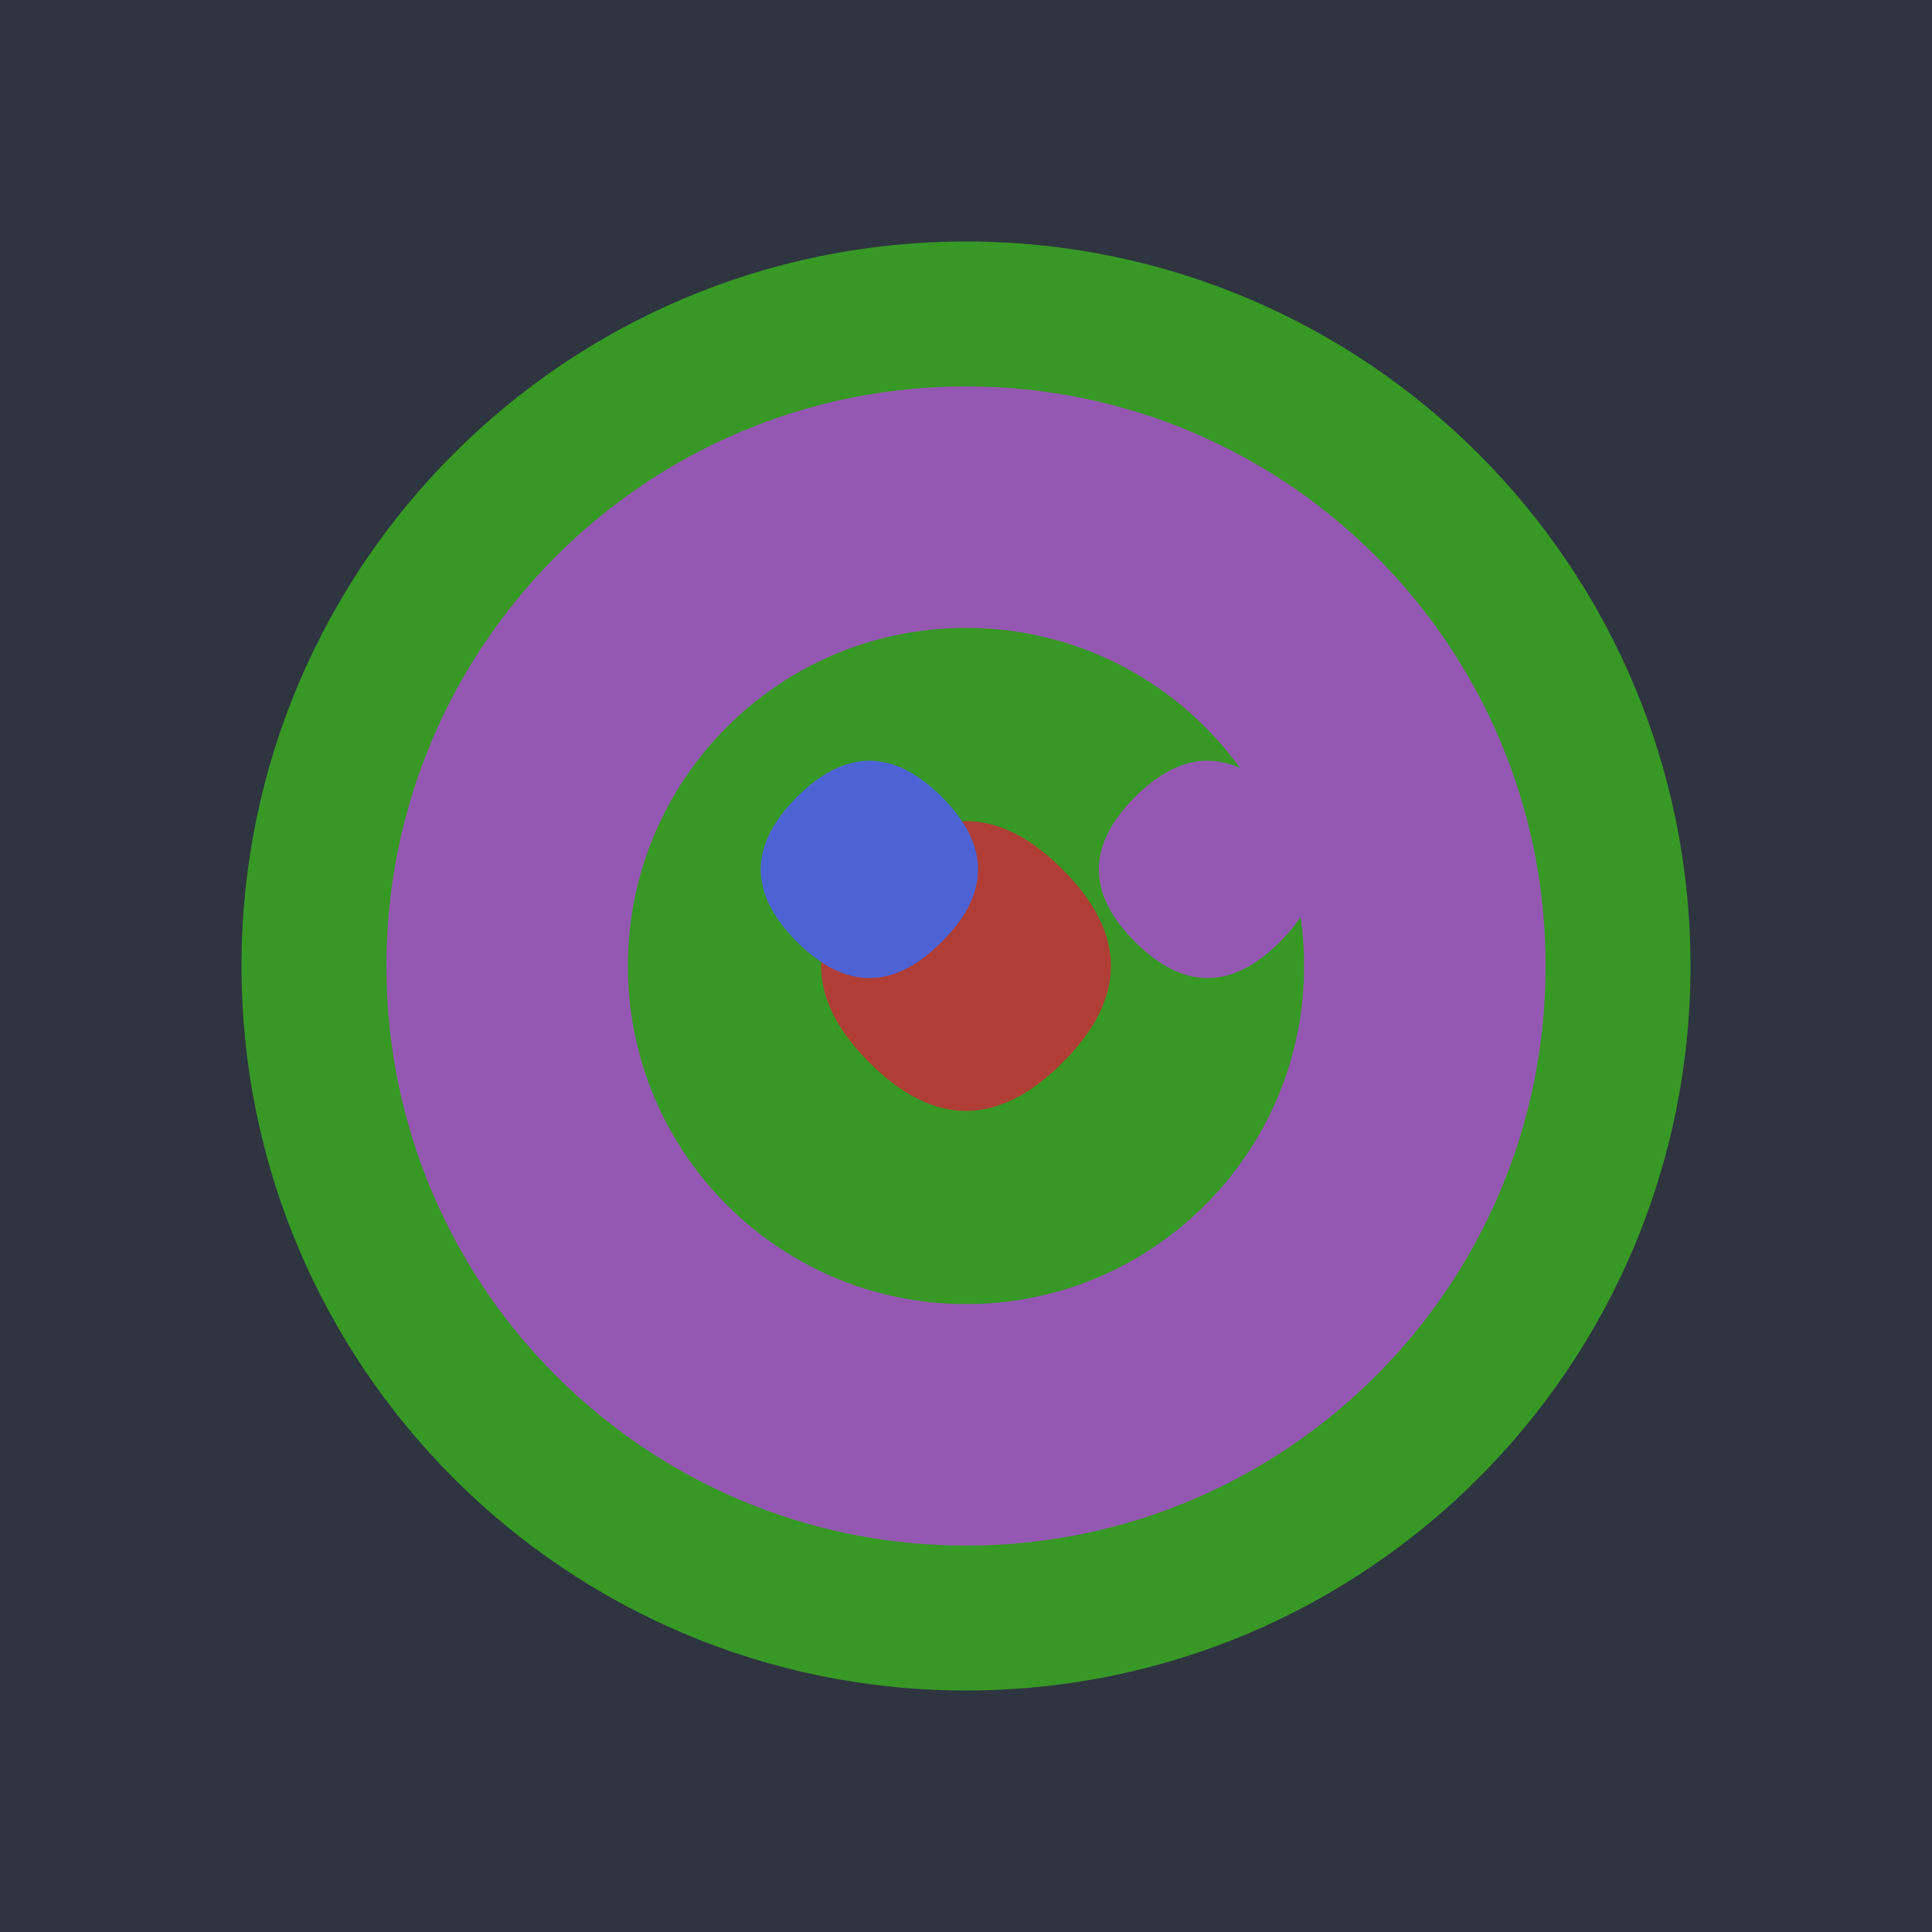
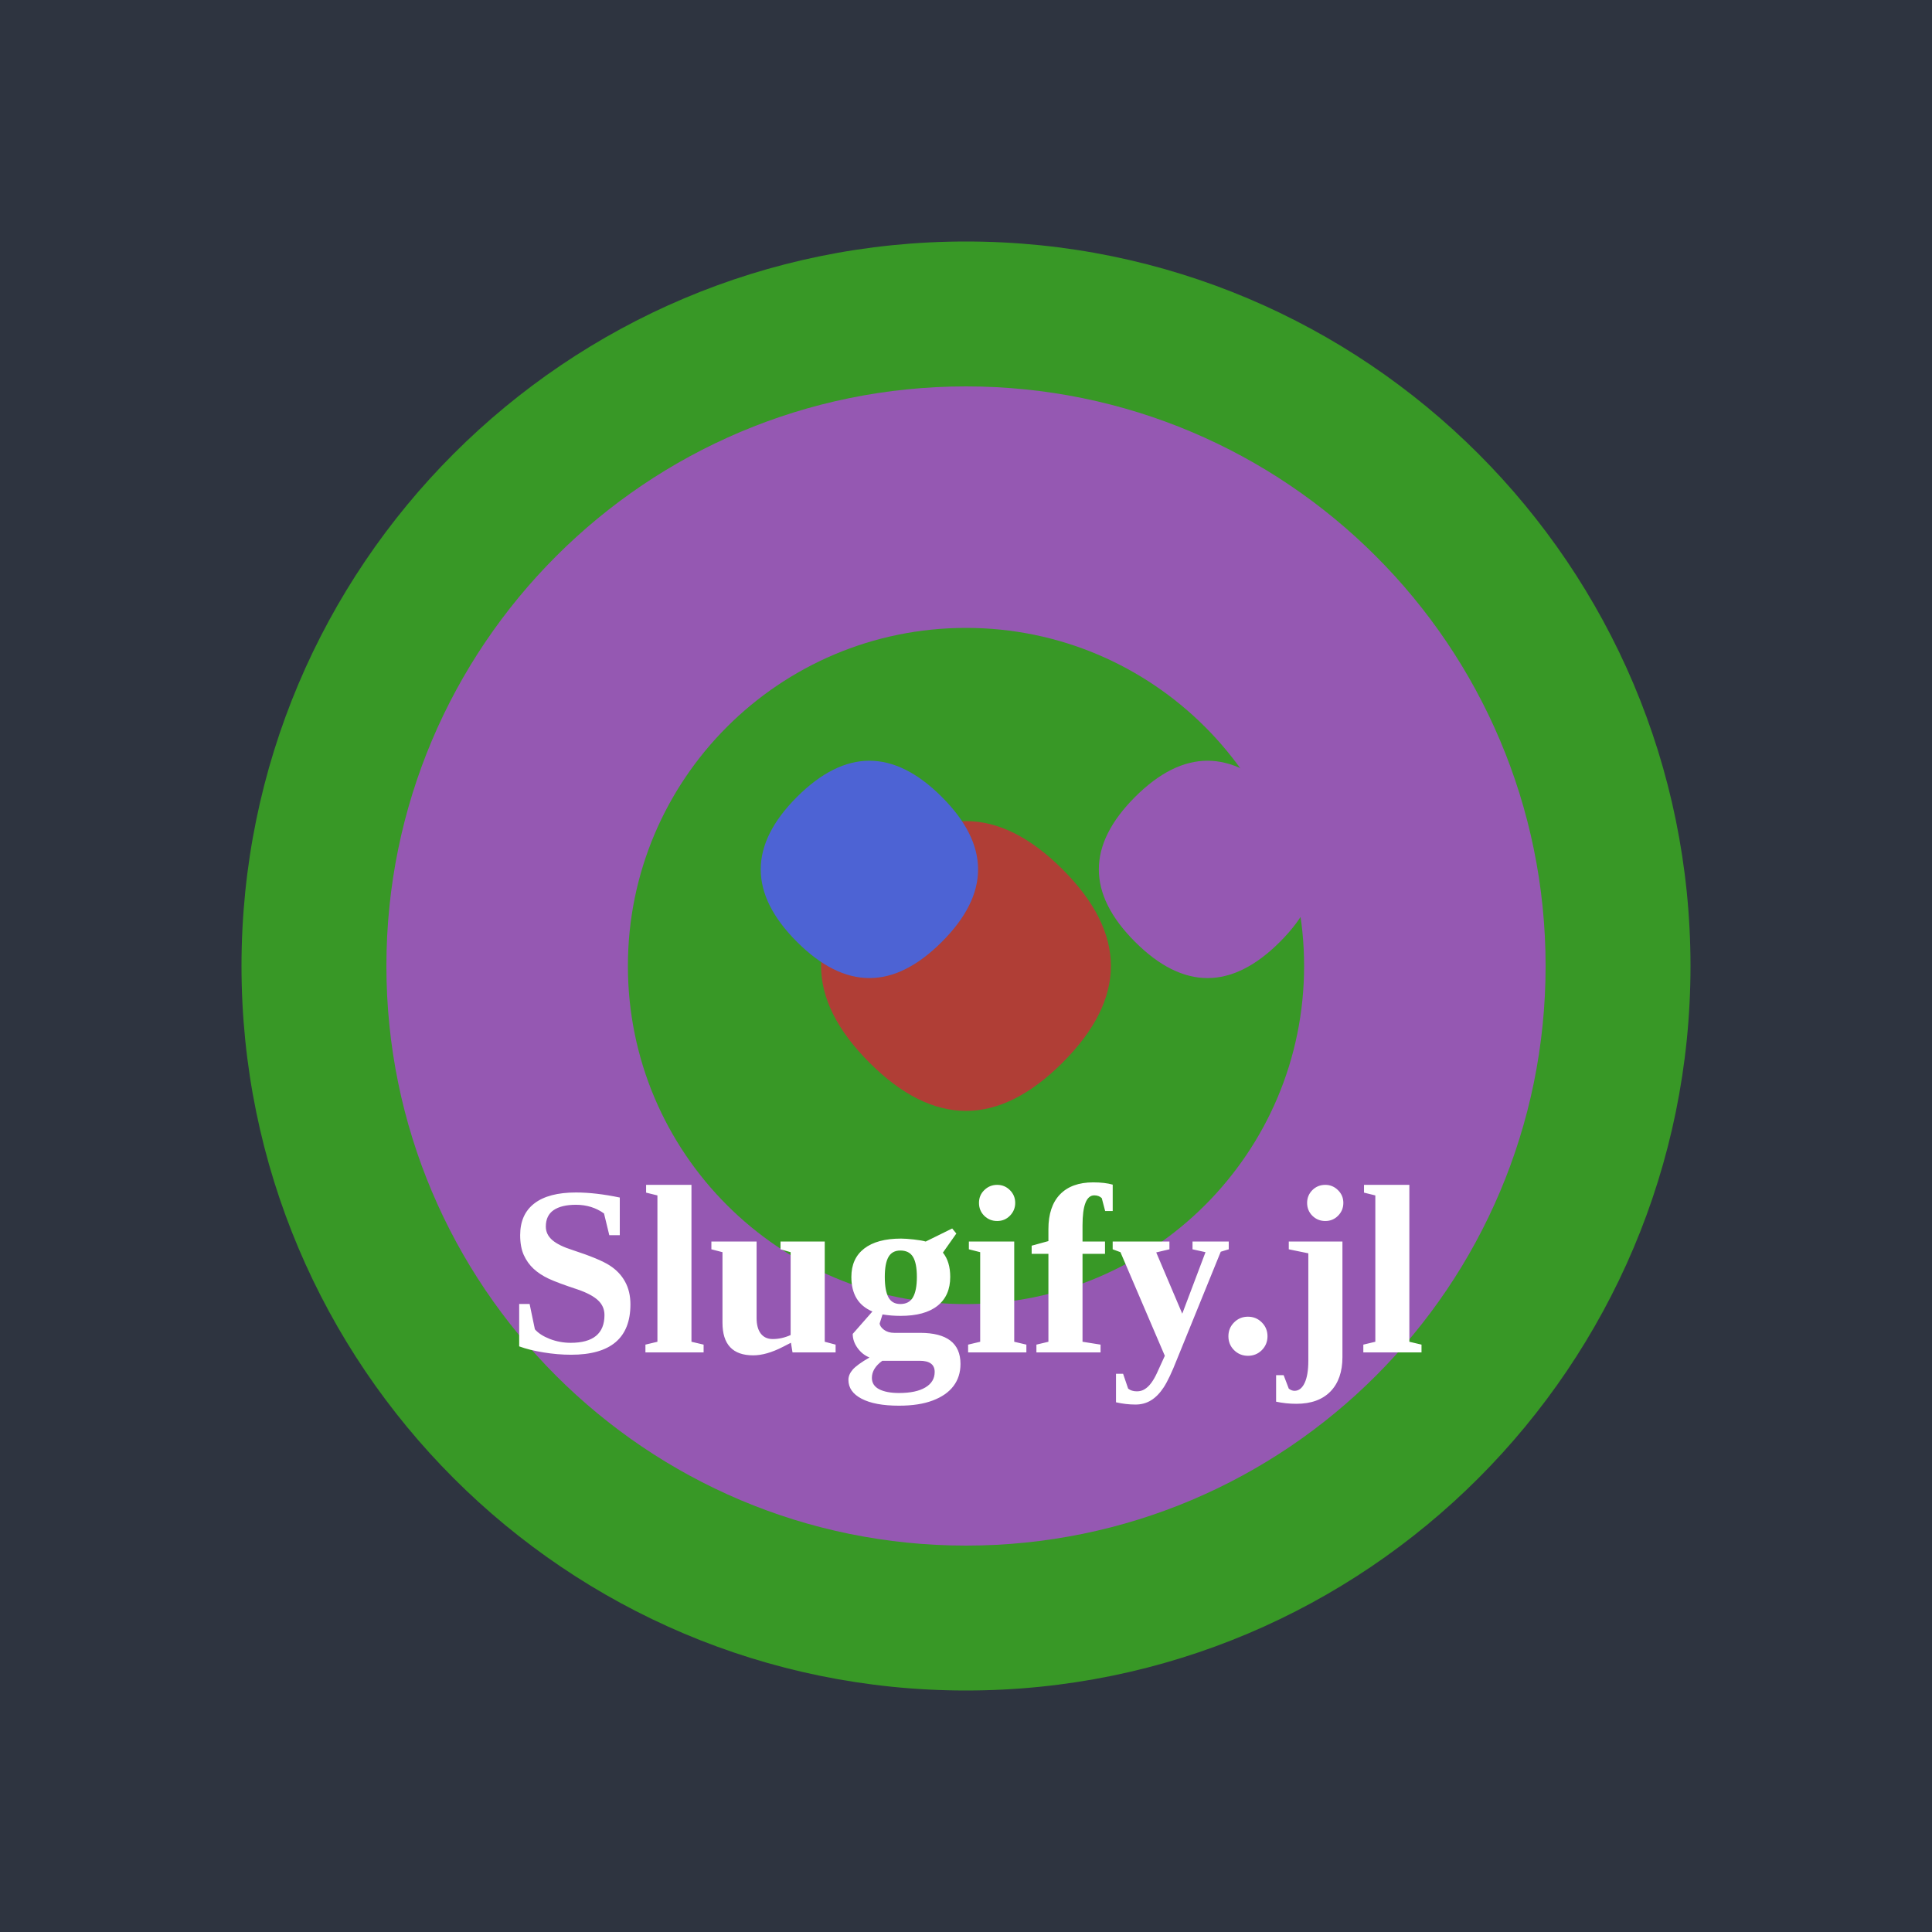
<svg xmlns="http://www.w3.org/2000/svg" viewBox="0 0 400 400">
  <rect x="0" y="0" width="100%" height="100%" fill="#2E3440" />
-   <circle cx="200" cy="200" r="150" fill="#389826" />
-   <circle cx="200" cy="200" r="120" fill="#9558B2" />
-   <rect x="165" y="165" width="70" height="70" fill="#2E3440" />
-   <rect x="175" y="175" width="50" height="50" fill="#9558B2" />
-   <rect x="185" y="185" width="30" height="30" fill="#9558B2" />
-   <circle cx="200" cy="200" r="70" fill="#389826" />
-   <path d="M 180 220 Q 200 240 220 220 Q 240 200 220 180 Q 200 160 180 180 Q 160 200 180 220 Z" fill="#b03e36" />
-   <path d="M 165 165 Q 180 150 195 165 Q 210 180 195 195 Q 180 210 165 195 Q 150 180 165 165 Z" fill="#4d63d4" />
-   <path d="M 235 165 Q 250 150 265 165 Q 280 180 265 195 Q 250 210 235 195 Q 220 180 235 165 Z" fill="#9558B2" />
+   <g id="julia-logo">
+     <circle cx="200" cy="200" r="150" fill="#389826" />
+     <circle cx="200" cy="200" r="120" fill="#9558B2" />
+     <circle cx="200" cy="200" r="70" fill="#389826" />
+     <path d="M 180 220 Q 200 240 220 220 Q 240 200 220 180 Q 200 160 180 180 Q 160 200 180 220 Z" fill="#b03e36" />
+     <path d="M 165 165 Q 180 150 195 165 Q 210 180 195 195 Q 180 210 165 195 Q 150 180 165 165 Z" fill="#4d63d4" />
+     <path d="M 235 165 Q 250 150 265 165 Q 280 180 265 195 Q 250 210 235 195 Q 220 180 235 165 Z" fill="#9558B2" />
+   </g>
+   <g id="slugify-text">
+     <text x="200" y="280" font-size="50" font-weight="bold" fill="#fff" text-anchor="middle" alignment-baseline="middle">Slugify.jl</text>
+   </g>
</svg>
